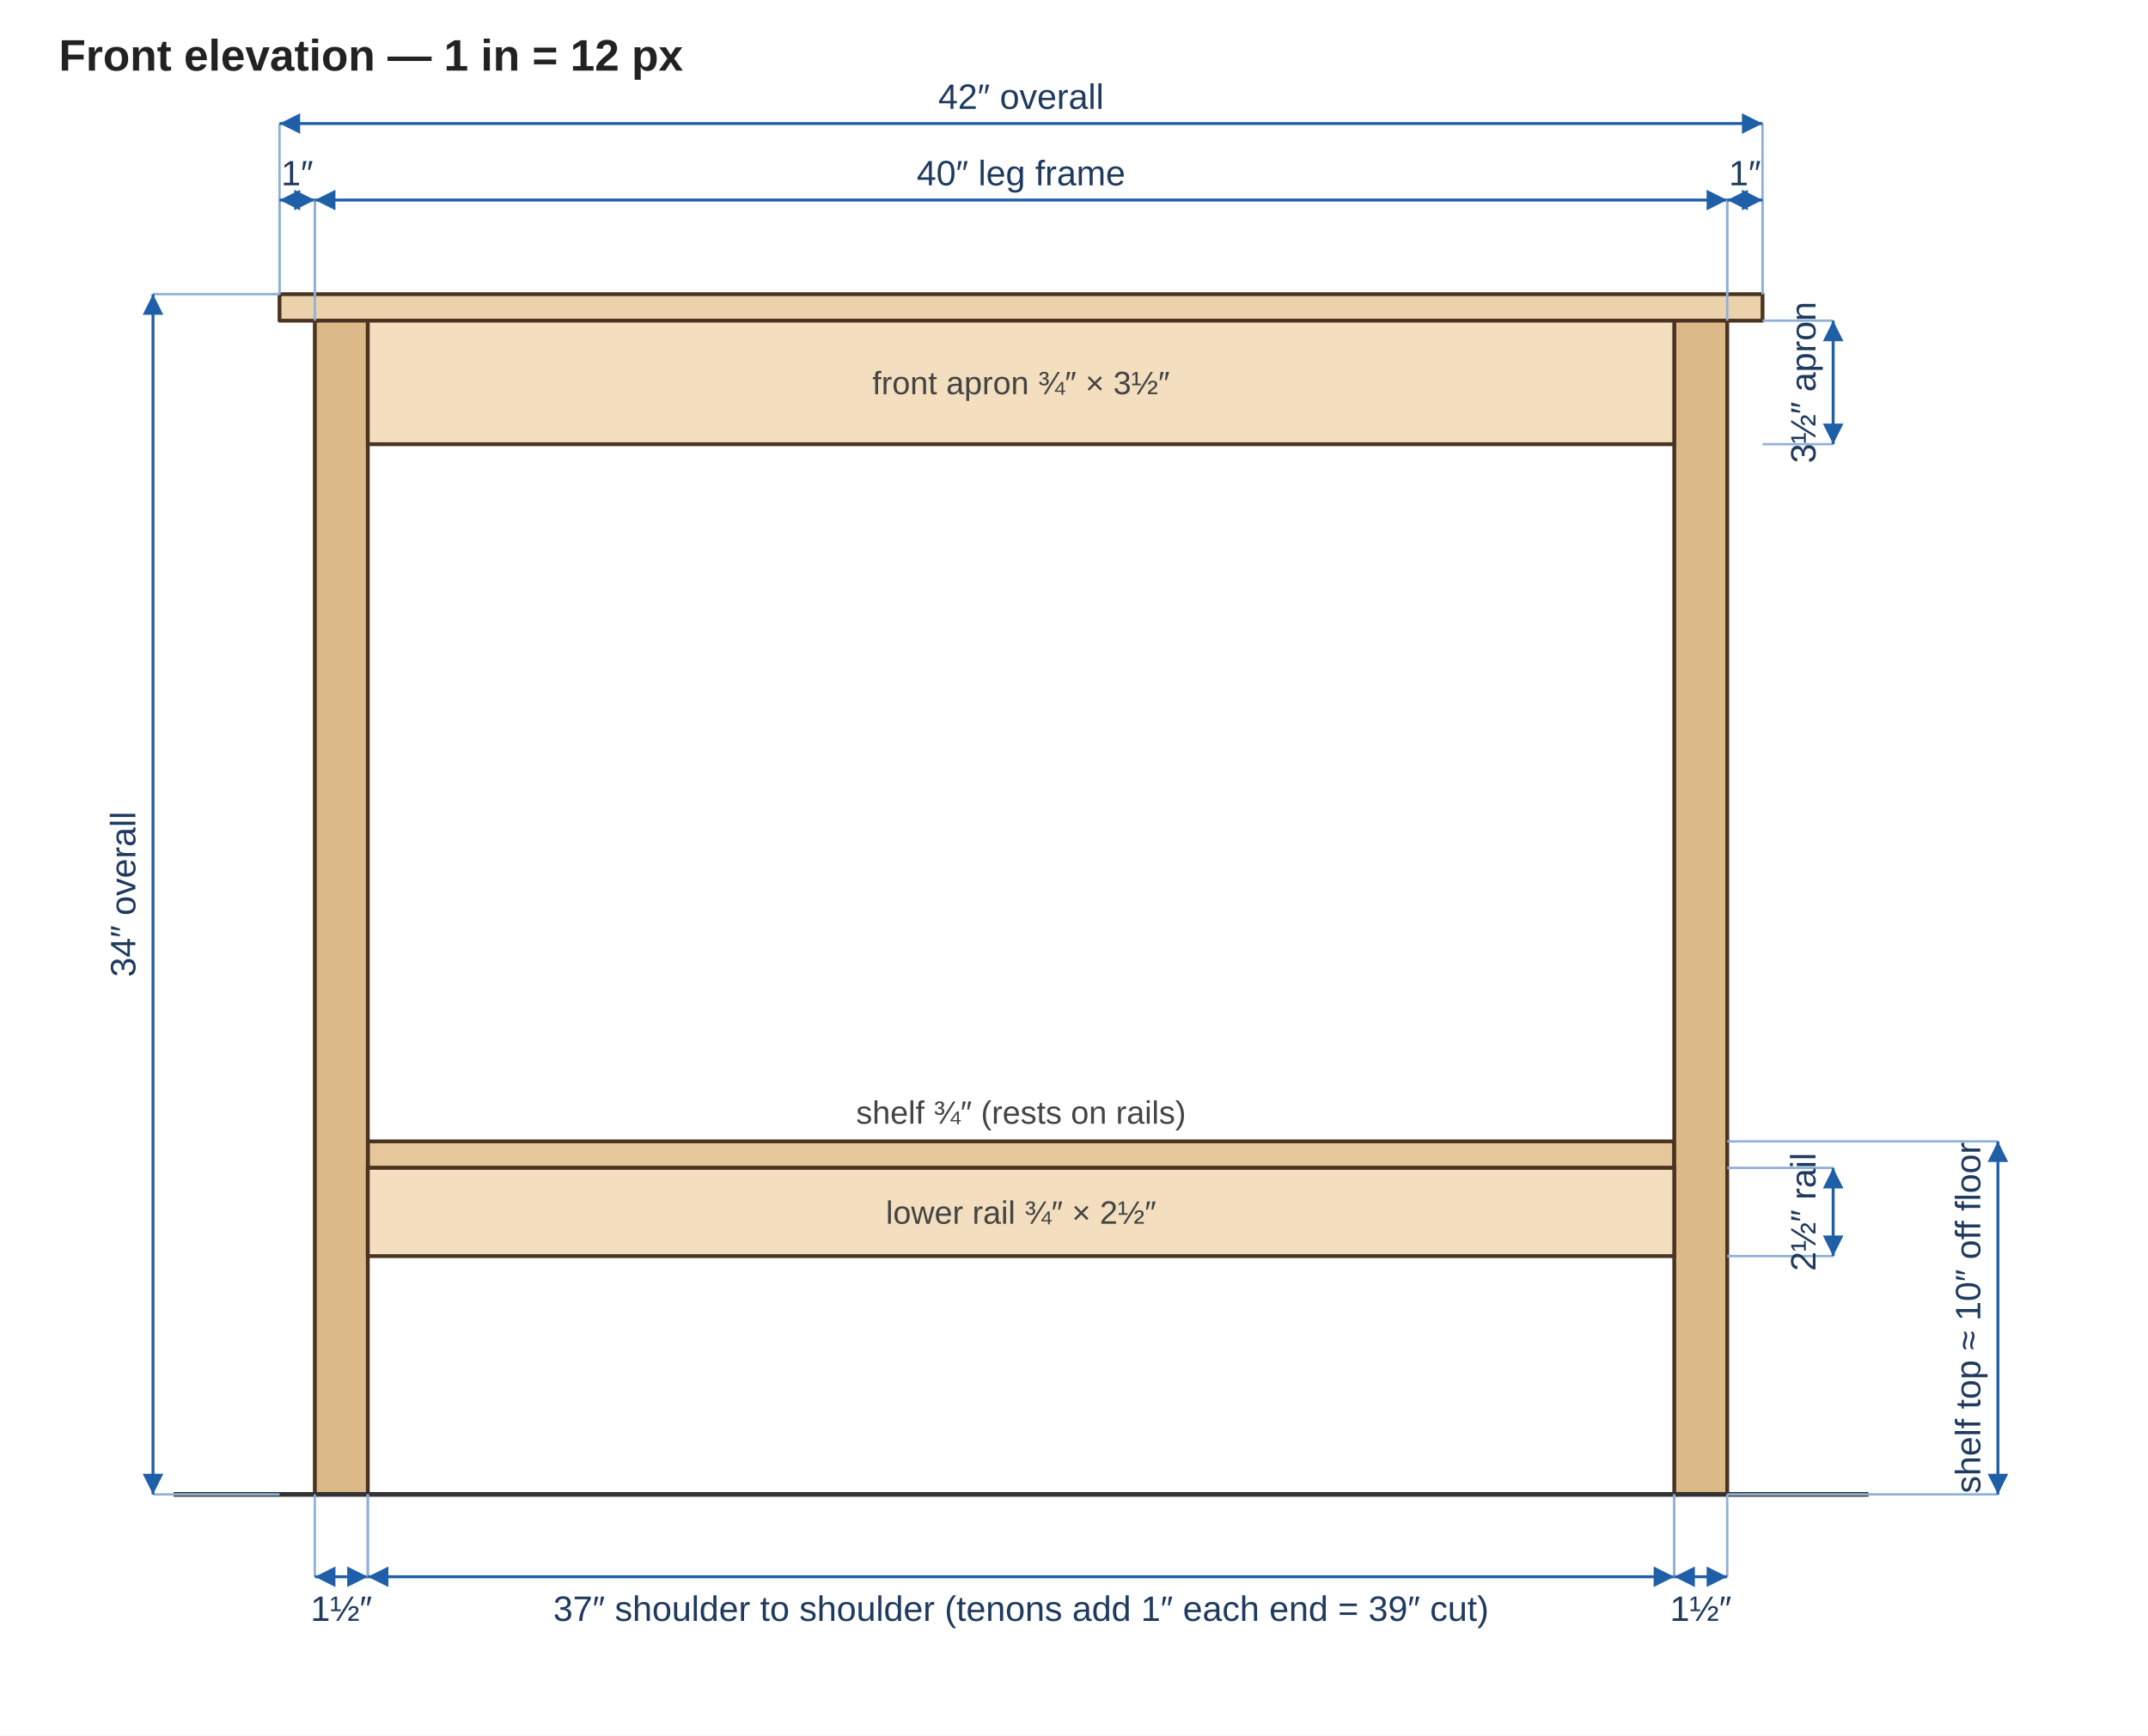
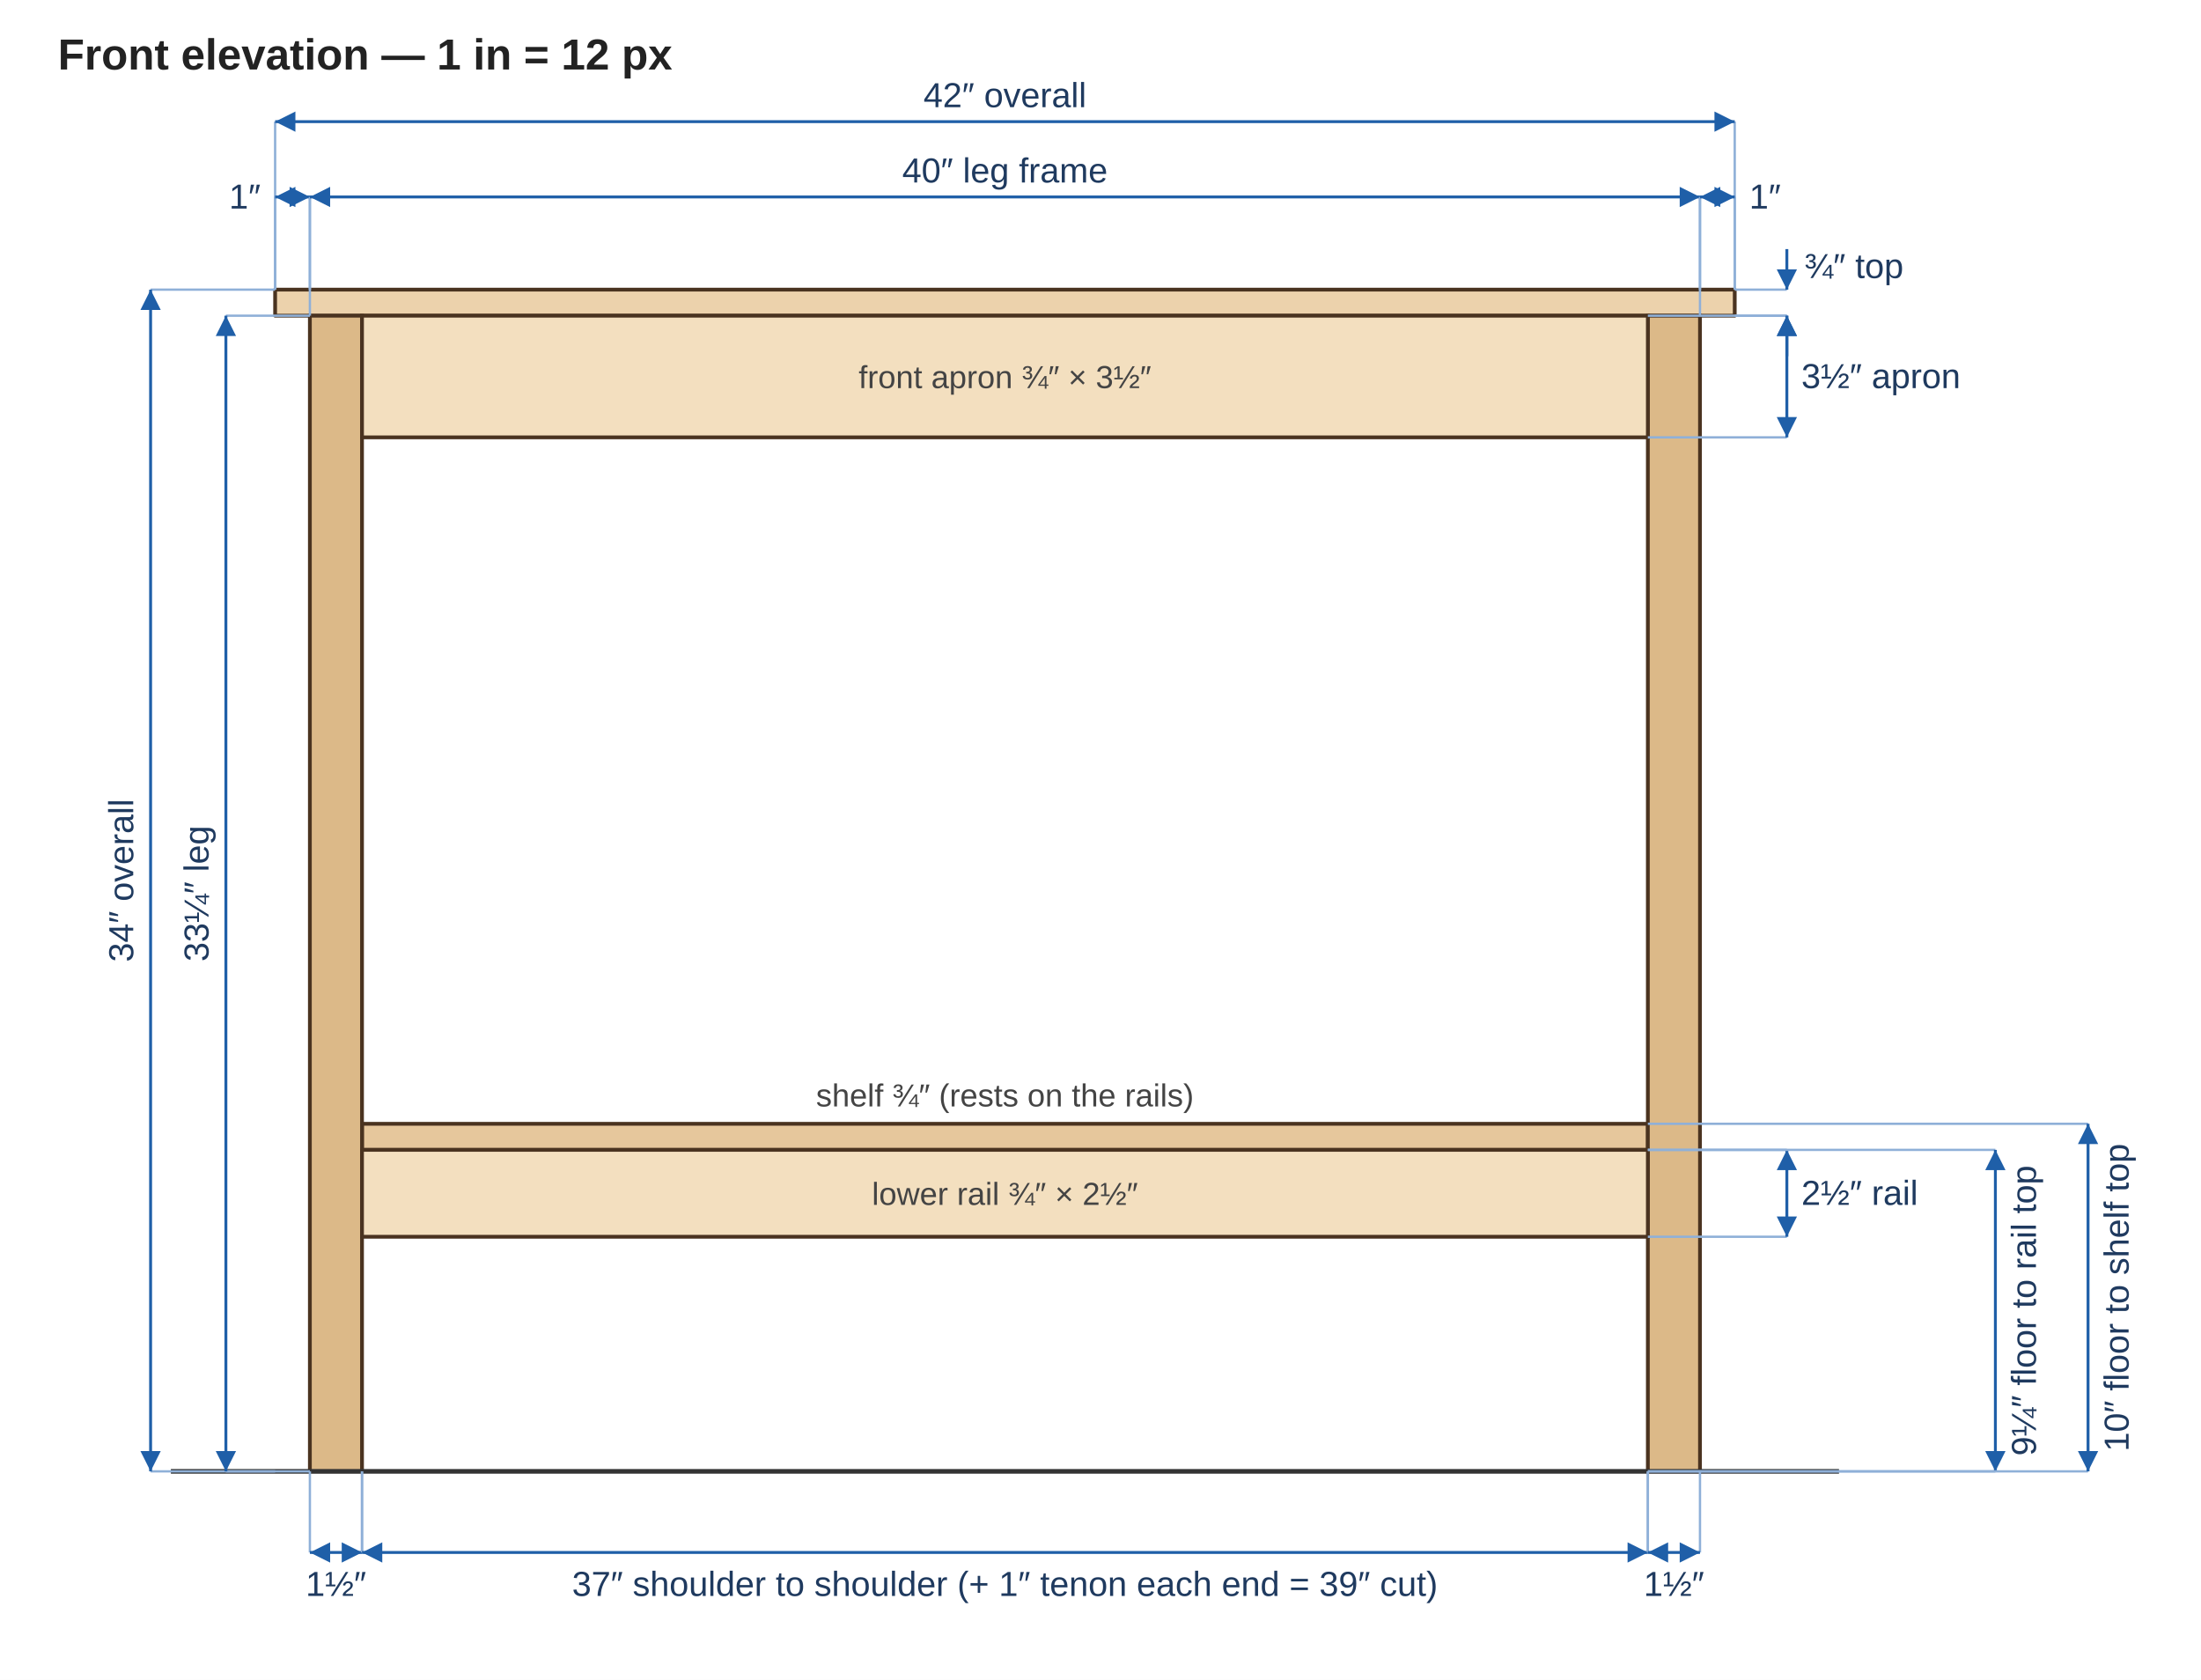
- <svg xmlns="http://www.w3.org/2000/svg" viewBox="0 0 730 590" width="730" height="590" role="img" aria-label="Cherry hallway console, front elevation">
+ <svg xmlns="http://www.w3.org/2000/svg" viewBox="0 0 760 580" width="760" height="580" role="img" aria-label="Cherry hallway console, front elevation">
  <style>
  .bg{fill:#fff}
  .wood{fill:#ecd2ac;stroke:#4a3320;stroke-width:1.3;stroke-linejoin:round}
  .leg{fill:#dcb988;stroke:#4a3320;stroke-width:1.3}
  .face{fill:#f3dfbf;stroke:#4a3320;stroke-width:1.3}
  .pull{fill:#5a3b26;stroke:#2b1a0f;stroke-width:1}
  .shelf{fill:#e6c79c;stroke:#4a3320;stroke-width:1.3}
  .hid{fill:none;stroke:#7a6a5a;stroke-width:1.1;stroke-dasharray:5 3}
  .spacer{fill:#cfc3b4;stroke:#6b5b4b;stroke-width:1}
  .floor{stroke:#333;stroke-width:1.6}
  .dim{stroke:#1f5fa8;stroke-width:1;fill:none}
  .ext{stroke:#8fb0d8;stroke-width:.8}
  .t{font:12px 'Helvetica Neue',Arial,sans-serif;fill:#1f3a5f}
  .n{font:11px 'Helvetica Neue',Arial,sans-serif;fill:#444}
  .h{font:600 15px 'Helvetica Neue',Arial,sans-serif;fill:#222}
</style>
  <defs>
    <marker id="a" viewBox="0 0 8 8" refX="8" refY="4" markerWidth="7" markerHeight="7" orient="auto-start-reverse">
      <path d="M0,0 L8,4 L0,8 z" fill="#1f5fa8" />
    </marker>
  </defs>
-   <rect class="bg" width="730" height="590" />
+   <rect class="bg" width="760" height="580" />
  <text class="h" x="20.0" y="24.0" text-anchor="start">Front elevation — 1 in = 12 px</text>
  <rect class="shelf" x="125.00" y="388.00" width="444.00" height="9.00" />
  <rect class="wood" x="95.00" y="100.00" width="504.00" height="9.00" />
  <rect class="leg" x="107.00" y="109.00" width="18.00" height="399.00" />
  <rect class="leg" x="569.00" y="109.00" width="18.00" height="399.00" />
  <rect class="face" x="125.00" y="109.00" width="444.00" height="42.00" />
  <rect class="face" x="125.00" y="397.00" width="444.00" height="30.00" />
  <line class="floor" x1="59.0" y1="508.0" x2="635.0" y2="508.0" />
  <text class="n" x="347.0" y="134.0" text-anchor="middle">front apron ¾″ × 3½″</text>
  <text class="n" x="347.0" y="416.0" text-anchor="middle">lower rail ¾″ × 2½″</text>
-   <text class="n" x="347.0" y="382.0" text-anchor="middle">shelf ¾″ (rests on rails)</text>
+   <text class="n" x="347.0" y="382.0" text-anchor="middle">shelf ¾″ (rests on the rails)</text>
  <line class="ext" x1="95.0" y1="42.0" x2="95.0" y2="100.0" />
  <line class="ext" x1="599.0" y1="42.0" x2="599.0" y2="100.0" />
  <line class="dim" x1="95.0" y1="42.0" x2="599.0" y2="42.0" marker-start="url(#a)" marker-end="url(#a)" />
  <text class="t" x="347.0" y="37.0" text-anchor="middle">42″ overall</text>
  <line class="ext" x1="95.0" y1="68.0" x2="95.0" y2="100.0" />
  <line class="ext" x1="107.0" y1="68.0" x2="107.0" y2="100.0" />
  <line class="dim" x1="95.0" y1="68.0" x2="107.0" y2="68.0" marker-start="url(#a)" marker-end="url(#a)" />
-   <text class="t" x="101.0" y="63.0" text-anchor="middle">1″</text>
+   <text class="t" x="101.0" y="63.0" text-anchor="middle" />
  <line class="ext" x1="107.0" y1="68.0" x2="107.0" y2="109.0" />
  <line class="ext" x1="587.0" y1="68.0" x2="587.0" y2="109.0" />
  <line class="dim" x1="107.0" y1="68.0" x2="587.0" y2="68.0" marker-start="url(#a)" marker-end="url(#a)" />
  <text class="t" x="347.0" y="63.0" text-anchor="middle">40″ leg frame</text>
  <line class="ext" x1="587.0" y1="68.0" x2="587.0" y2="100.0" />
  <line class="ext" x1="599.0" y1="68.0" x2="599.0" y2="100.0" />
  <line class="dim" x1="587.0" y1="68.0" x2="599.0" y2="68.0" marker-start="url(#a)" marker-end="url(#a)" />
-   <text class="t" x="593.0" y="63.0" text-anchor="middle">1″</text>
+   <text class="t" x="593.0" y="63.0" text-anchor="middle" />
+   <text class="t" x="90.0" y="72.0" text-anchor="end">1″</text>
+   <text class="t" x="604.0" y="72.0" text-anchor="start">1″</text>
  <line class="ext" x1="52.0" y1="100.0" x2="95.0" y2="100.0" />
  <line class="ext" x1="52.0" y1="508.0" x2="95.0" y2="508.0" />
  <line class="dim" x1="52.0" y1="100.0" x2="52.0" y2="508.0" marker-start="url(#a)" marker-end="url(#a)" />
  <text class="t" transform="translate(46.0,304.0) rotate(-90)" text-anchor="middle">34″ overall</text>
-   <line class="ext" x1="623.0" y1="109.0" x2="599.0" y2="109.0" />
-   <line class="ext" x1="623.0" y1="151.0" x2="599.0" y2="151.0" />
-   <line class="dim" x1="623.0" y1="109.0" x2="623.0" y2="151.0" marker-start="url(#a)" marker-end="url(#a)" />
-   <text class="t" transform="translate(617.0,130.0) rotate(-90)" text-anchor="middle">3½″ apron</text>
-   <line class="ext" x1="623.0" y1="397.0" x2="587.0" y2="397.0" />
-   <line class="ext" x1="623.0" y1="427.0" x2="587.0" y2="427.0" />
-   <line class="dim" x1="623.0" y1="397.0" x2="623.0" y2="427.0" marker-start="url(#a)" marker-end="url(#a)" />
-   <text class="t" transform="translate(617.0,412.0) rotate(-90)" text-anchor="middle">2½″ rail</text>
-   <line class="ext" x1="679.0" y1="388.0" x2="587.0" y2="388.0" />
-   <line class="ext" x1="679.0" y1="508.0" x2="587.0" y2="508.0" />
-   <line class="dim" x1="679.0" y1="388.0" x2="679.0" y2="508.0" marker-start="url(#a)" marker-end="url(#a)" />
-   <text class="t" transform="translate(673.0,448.0) rotate(-90)" text-anchor="middle">shelf top ≈ 10″ off floor</text>
+   <line class="ext" x1="78.0" y1="109.0" x2="107.0" y2="109.0" />
+   <line class="ext" x1="78.0" y1="508.0" x2="107.0" y2="508.0" />
+   <line class="dim" x1="78.0" y1="109.0" x2="78.0" y2="508.0" marker-start="url(#a)" marker-end="url(#a)" />
+   <text class="t" transform="translate(72.0,308.5) rotate(-90)" text-anchor="middle">33¼″ leg</text>
+   <line class="ext" x1="617.0" y1="100.0" x2="599.0" y2="100.0" />
+   <line class="ext" x1="617.0" y1="109.0" x2="599.0" y2="109.0" />
+   <line class="dim" x1="617.0" y1="86.0" x2="617.0" y2="100.0" marker-end="url(#a)" />
+   <line class="dim" x1="617.0" y1="123.0" x2="617.0" y2="109.0" marker-end="url(#a)" />
+   <text class="t" x="623.0" y="96.0" text-anchor="start">¾″ top</text>
+   <line class="ext" x1="617.0" y1="109.0" x2="569.0" y2="109.0" />
+   <line class="ext" x1="617.0" y1="151.0" x2="569.0" y2="151.0" />
+   <line class="dim" x1="617.0" y1="109.0" x2="617.0" y2="151.0" marker-start="url(#a)" marker-end="url(#a)" />
+   <text class="t" x="622.0" y="134.0" text-anchor="start">3½″ apron</text>
+   <line class="ext" x1="617.0" y1="397.0" x2="569.0" y2="397.0" />
+   <line class="ext" x1="617.0" y1="427.0" x2="569.0" y2="427.0" />
+   <line class="dim" x1="617.0" y1="397.0" x2="617.0" y2="427.0" marker-start="url(#a)" marker-end="url(#a)" />
+   <text class="t" x="622.0" y="416.0" text-anchor="start">2½″ rail</text>
+   <line class="ext" x1="689.0" y1="397.0" x2="569.0" y2="397.0" />
+   <line class="ext" x1="689.0" y1="508.0" x2="569.0" y2="508.0" />
+   <line class="dim" x1="689.0" y1="397.0" x2="689.0" y2="508.0" marker-start="url(#a)" marker-end="url(#a)" />
+   <text class="t" transform="translate(703.0,452.5) rotate(-90)" text-anchor="middle">9¼″ floor to rail top</text>
+   <line class="ext" x1="721.0" y1="388.0" x2="569.0" y2="388.0" />
+   <line class="ext" x1="721.0" y1="508.0" x2="569.0" y2="508.0" />
+   <line class="dim" x1="721.0" y1="388.0" x2="721.0" y2="508.0" marker-start="url(#a)" marker-end="url(#a)" />
+   <text class="t" transform="translate(735.0,448.0) rotate(-90)" text-anchor="middle">10″ floor to shelf top</text>
  <line class="ext" x1="107.0" y1="536.0" x2="107.0" y2="508.0" />
  <line class="ext" x1="125.0" y1="536.0" x2="125.0" y2="508.0" />
  <line class="dim" x1="107.0" y1="536.0" x2="125.0" y2="536.0" marker-start="url(#a)" marker-end="url(#a)" />
  <text class="t" x="116.0" y="551.0" text-anchor="middle">1½″</text>
  <line class="ext" x1="125.0" y1="536.0" x2="125.0" y2="508.0" />
  <line class="ext" x1="569.0" y1="536.0" x2="569.0" y2="508.0" />
  <line class="dim" x1="125.0" y1="536.0" x2="569.0" y2="536.0" marker-start="url(#a)" marker-end="url(#a)" />
-   <text class="t" x="347.0" y="551.0" text-anchor="middle">37″ shoulder to shoulder (tenons add 1″ each end = 39″ cut)</text>
+   <text class="t" x="347.0" y="551.0" text-anchor="middle">37″ shoulder to shoulder (+ 1″ tenon each end = 39″ cut)</text>
  <line class="ext" x1="569.0" y1="536.0" x2="569.0" y2="508.0" />
  <line class="ext" x1="587.0" y1="536.0" x2="587.0" y2="508.0" />
  <line class="dim" x1="569.0" y1="536.0" x2="587.0" y2="536.0" marker-start="url(#a)" marker-end="url(#a)" />
  <text class="t" x="578.0" y="551.0" text-anchor="middle">1½″</text>
</svg>
